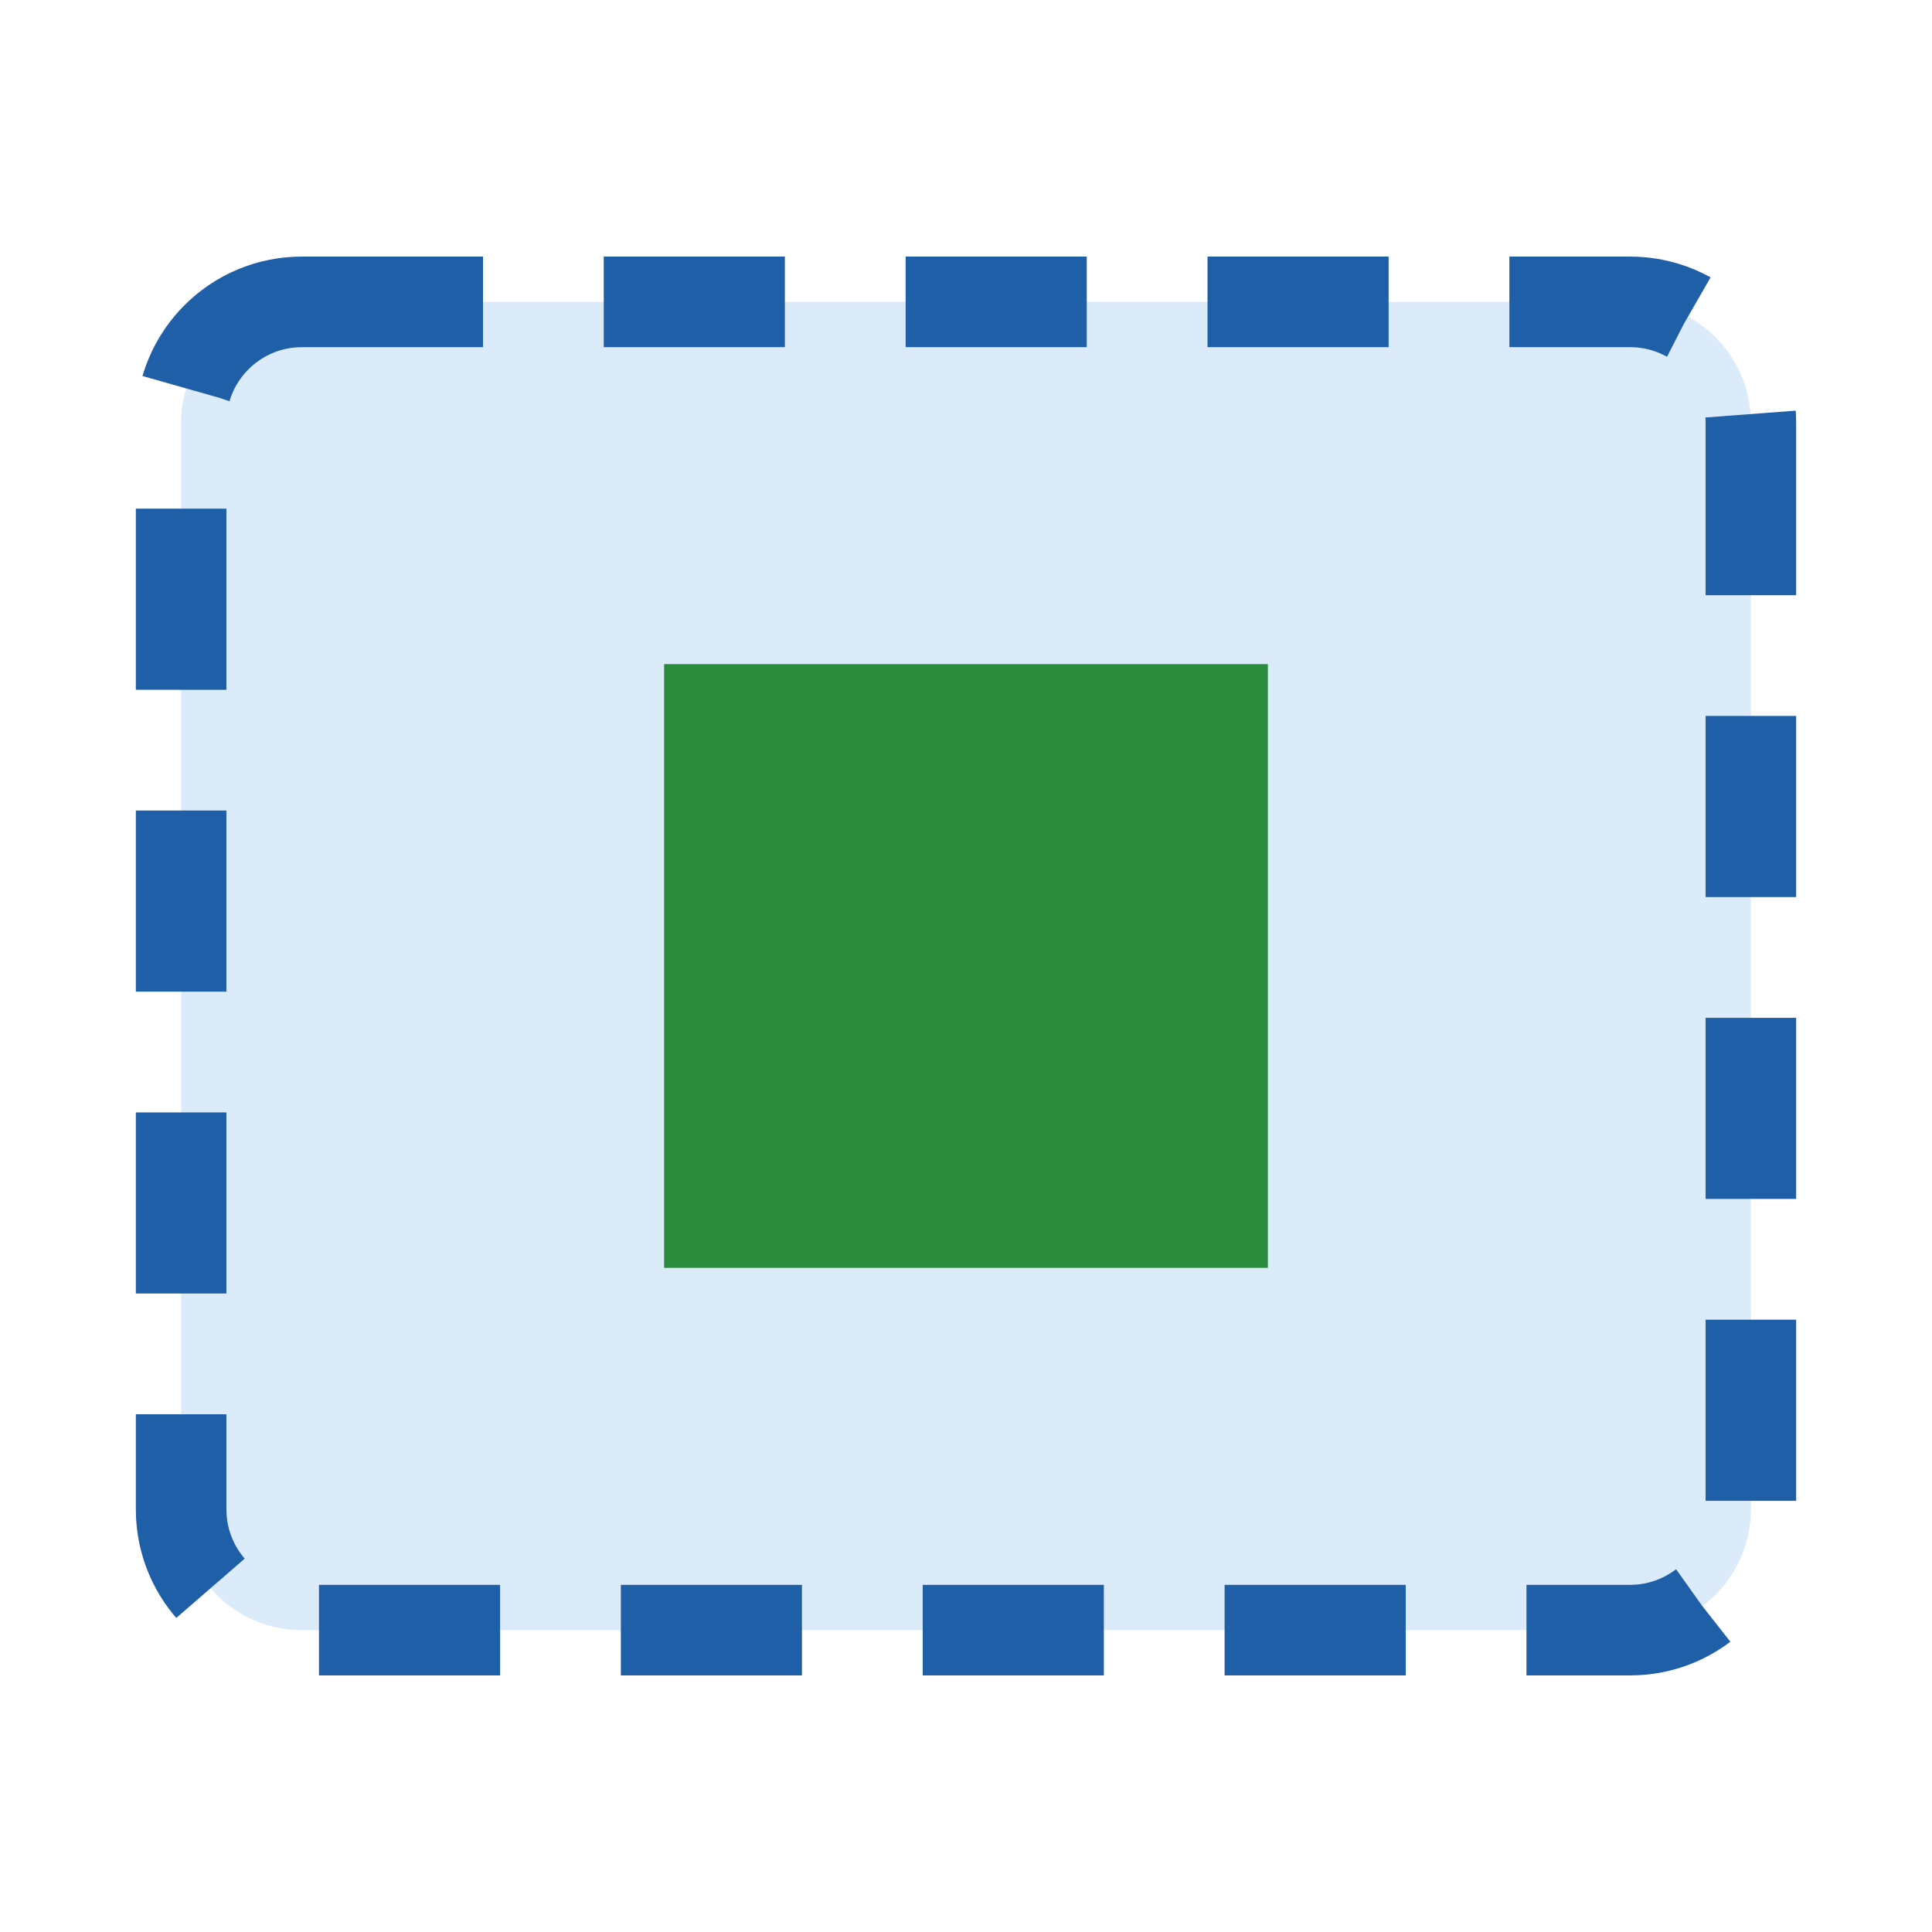
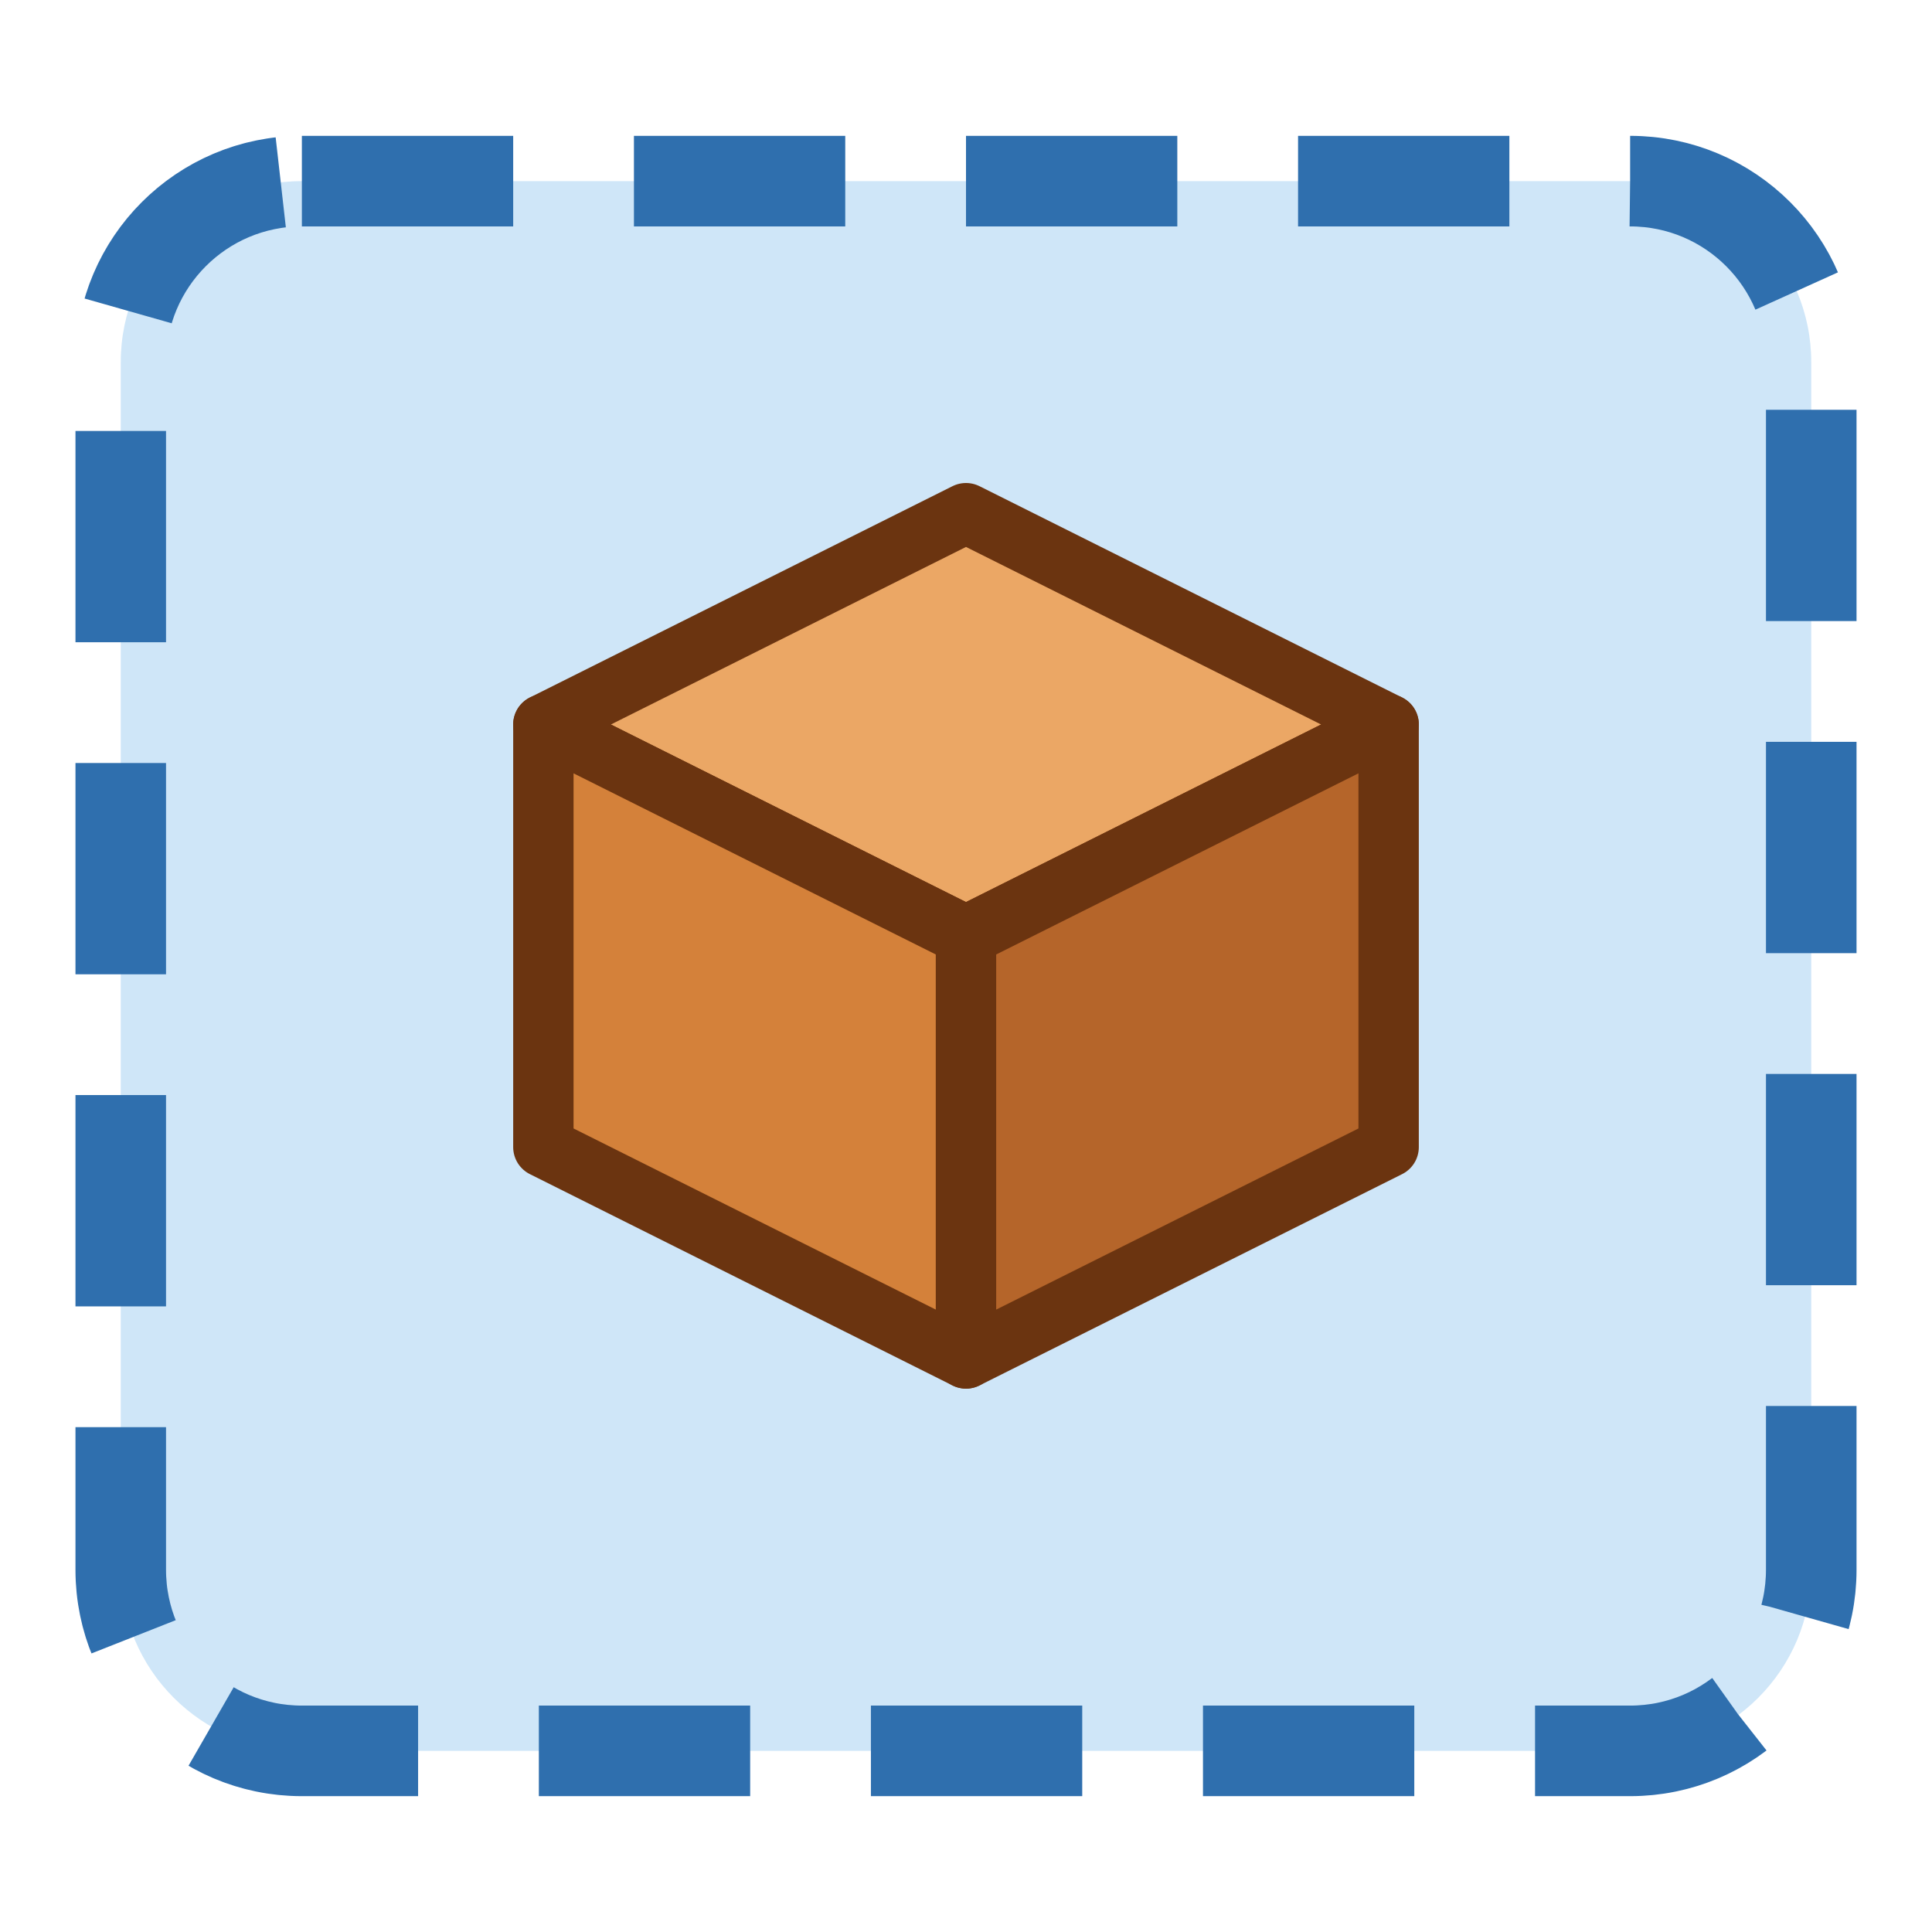
<svg xmlns="http://www.w3.org/2000/svg" width="64" height="64" viewBox="0 0 64 64">
-   <rect x="6" y="10" width="52" height="44" rx="4" fill="#9cc5ee" fill-opacity="0.35" stroke="#1f5fa8" stroke-width="3" stroke-dasharray="6 4" />
-   <rect x="22" y="22" width="20" height="20" fill="#2a8c3c" />
+   <rect x="4" y="6" width="56" height="52" rx="6" fill="#cfe6f8" stroke="#2f6fae" stroke-width="3" stroke-dasharray="7 4" />
+   <g stroke="#6b3410" stroke-width="2" stroke-linejoin="round">
+     <polygon points="32,17 46,24 32,31 18,24" fill="#eba765" />
+     <polygon points="18,24 32,31 32,45 18,38" fill="#d4813a" />
+     <polygon points="32,31 46,24 46,38 32,45" fill="#b5652a" />
+   </g>
</svg>
